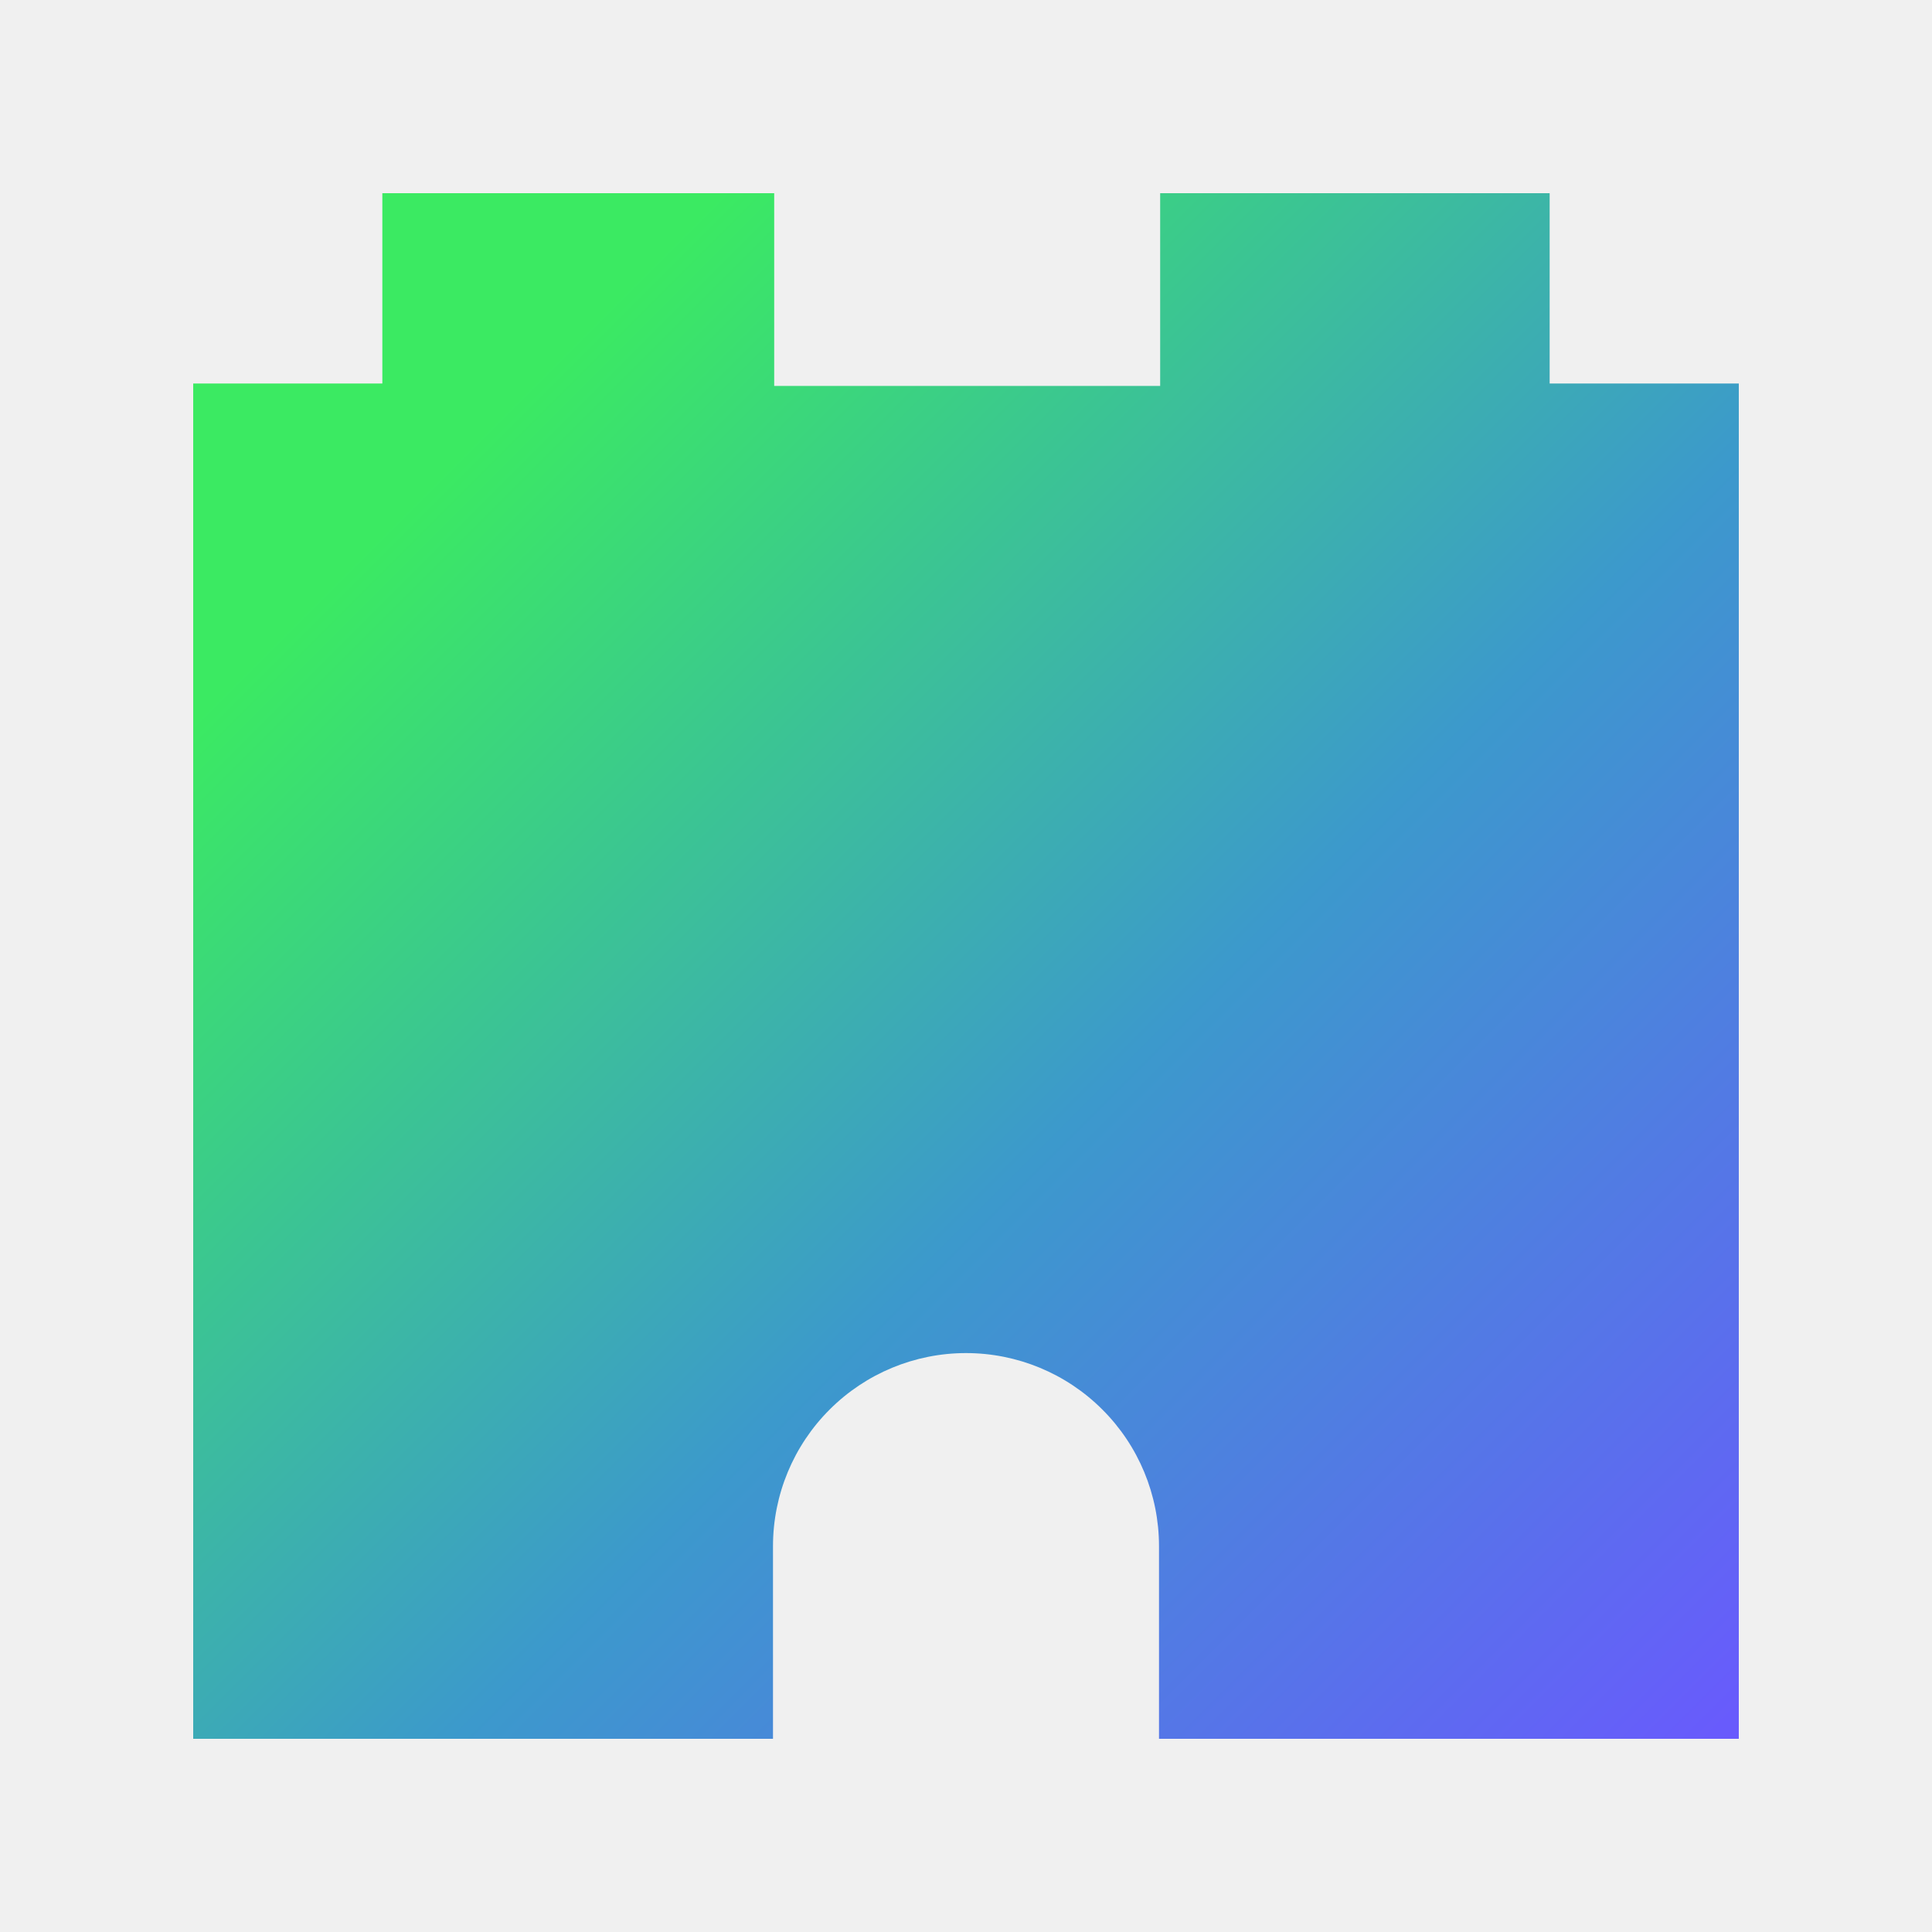
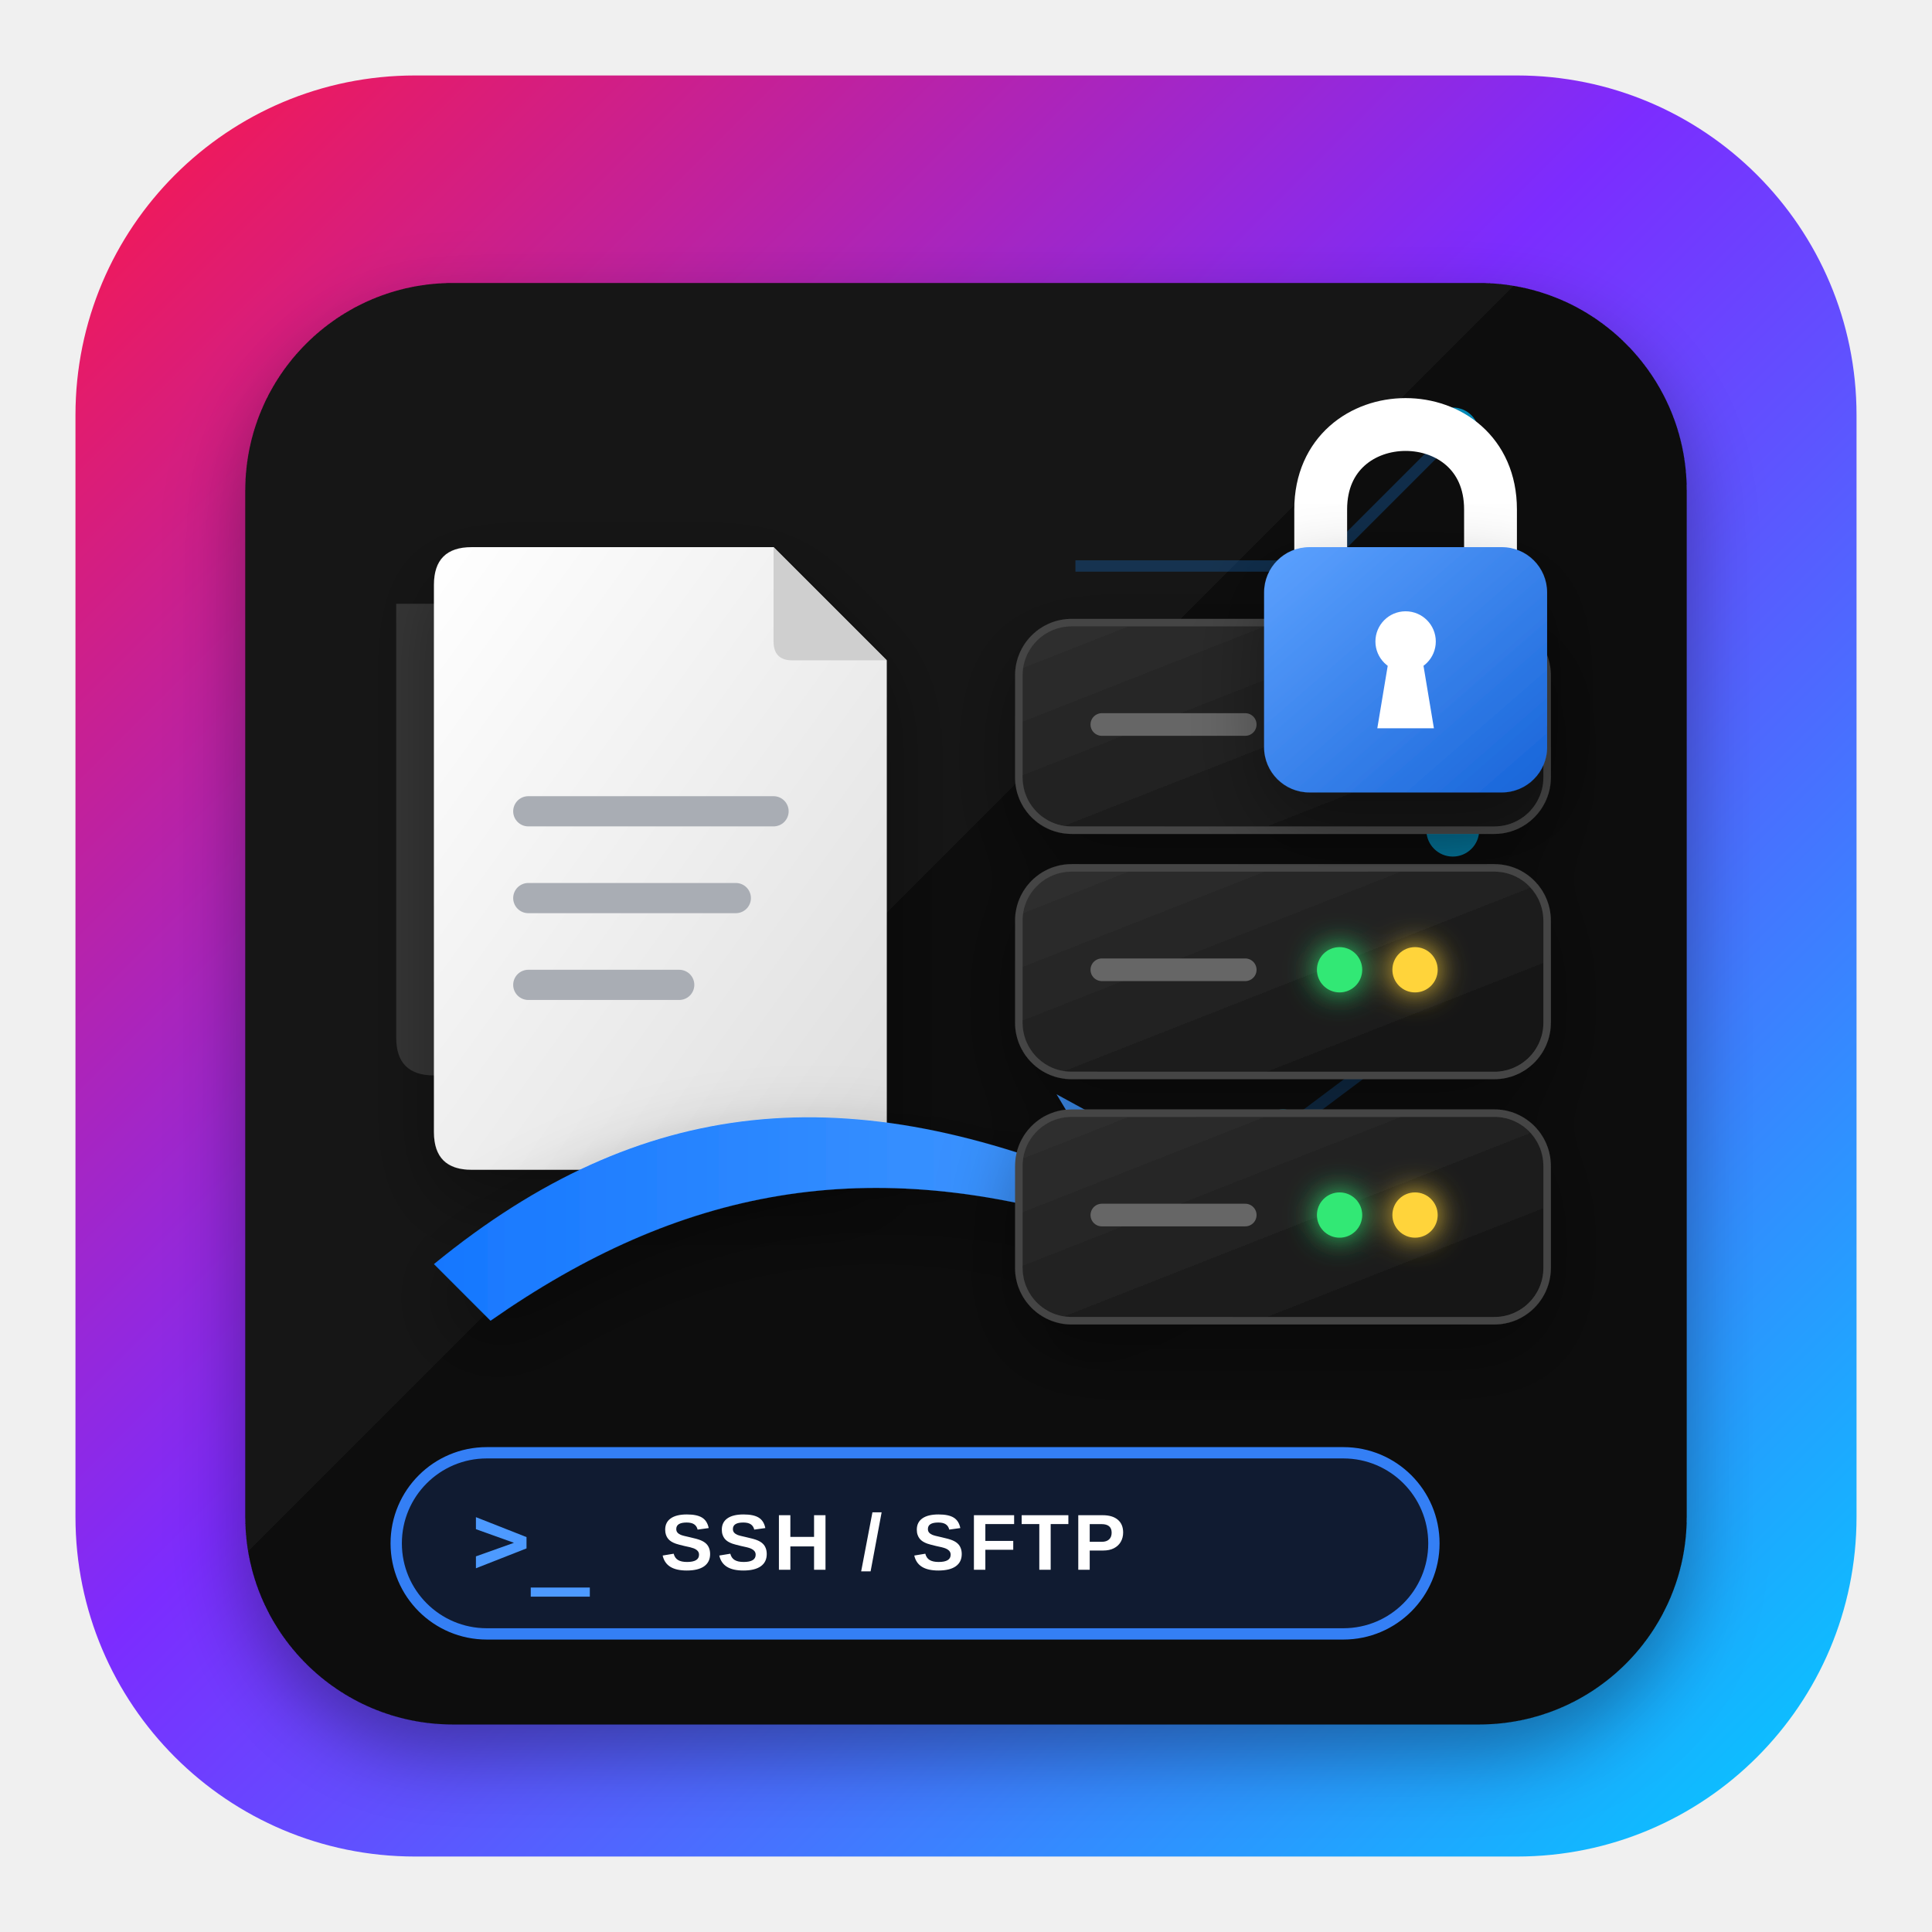
- <svg xmlns="http://www.w3.org/2000/svg" width="40" height="40" viewBox="0 0 40 40" fill="none">
-   <path d="M32.084 7.94V4H24.02V7.99H16.029V4H7.916V7.94H4V36H16.004V32.005C16.006 30.946 16.427 29.931 17.177 29.183C17.926 28.434 18.941 28.014 20 28.014C21.059 28.014 22.074 28.434 22.823 29.183C23.573 29.931 23.994 30.946 23.996 32.005V36H36V7.94H32.084Z" fill="url(#paint0_linear)" />
+ <svg xmlns="http://www.w3.org/2000/svg" width="512" height="512" viewBox="0 0 512 512">
  <defs>
-     <linearGradient id="paint0_linear" x1="2.942" y1="4.9" x2="37.777" y2="39.734" gradientUnits="userSpaceOnUse">
-       <stop offset="0.159" stop-color="#3BEA62" />
-       <stop offset="0.54" stop-color="#3C99CC" />
-       <stop offset="0.937" stop-color="#6B57FF" />
+     <linearGradient id="bgGradient" x1="0%" y1="0%" x2="100%" y2="100%">
+       <stop offset="0%" stop-color="#ff1744" />
+       <stop offset="45%" stop-color="#7c2cff" />
+       <stop offset="100%" stop-color="#00cfff" />
    </linearGradient>
+     <linearGradient id="panelGradient" x1="0%" y1="0%" x2="100%" y2="100%">
+       <stop offset="0%" stop-color="#191919" />
+       <stop offset="100%" stop-color="#080808" />
+     </linearGradient>
+     <linearGradient id="serverGradient" x1="0%" y1="0%" x2="100%" y2="100%">
+       <stop offset="0%" stop-color="#303030" />
+       <stop offset="100%" stop-color="#111111" />
+     </linearGradient>
+     <linearGradient id="arrowGradient" x1="0%" y1="0%" x2="100%" y2="0%">
+       <stop offset="0%" stop-color="#1677ff" />
+       <stop offset="100%" stop-color="#4ca0ff" />
+     </linearGradient>
+     <linearGradient id="lockGradient" x1="0%" y1="0%" x2="100%" y2="100%">
+       <stop offset="0%" stop-color="#5da2ff" />
+       <stop offset="100%" stop-color="#1764d8" />
+     </linearGradient>
+     <linearGradient id="fileGradient" x1="0%" y1="0%" x2="100%" y2="100%">
+       <stop offset="0%" stop-color="#ffffff" />
+       <stop offset="100%" stop-color="#dedede" />
+     </linearGradient>
+     <filter id="shadow" x="-30%" y="-30%" width="160%" height="160%">
+       <feDropShadow dx="0" dy="8" stdDeviation="10" flood-opacity="0.35" />
+     </filter>
+     <filter id="glow" x="-50%" y="-50%" width="200%" height="200%">
+       <feGaussianBlur stdDeviation="4" result="blur" />
+       <feMerge>
+         <feMergeNode in="blur" />
+         <feMergeNode in="SourceGraphic" />
+       </feMerge>
+     </filter>
  </defs>
+   <rect x="20" y="20" width="472" height="472" rx="90" fill="url(#bgGradient)" />
+   <rect x="65" y="75" width="382" height="382" rx="55" fill="url(#panelGradient)" filter="url(#shadow)" />
+   <g opacity="0.25" stroke="#168cff" stroke-width="3" fill="none">
+     <path d="M285 150 L350 150 L385 115" />
+     <path d="M300 185 L350 185 L385 220" />
+     <path d="M280 300 L340 300 L380 270" />
+   </g>
+   <g fill="#00bfff" opacity="0.7">
+     <circle cx="350" cy="150" r="6" />
+     <circle cx="385" cy="115" r="7" />
+     <circle cx="350" cy="185" r="6" />
+     <circle cx="385" cy="220" r="7" />
+     <circle cx="340" cy="300" r="6" />
+   </g>
+   <path d="         M105 160         L105 275         Q105 285 115 285         L190 285         Q200 285 200 275         L200 185         L175 160         Z" fill="#555" opacity="0.5" />
+   <path d="         M125 145         L205 145         L235 175         L235 300         Q235 310 225 310         L125 310         Q115 310 115 300         L115 155         Q115 145 125 145         Z" fill="url(#fileGradient)" filter="url(#shadow)" />
+   <path d="         M205 145         L205 170         Q205 175 210 175         L235 175         Z" fill="#cfcfcf" />
+   <g stroke="#a9adb4" stroke-width="8" stroke-linecap="round">
+     <line x1="140" y1="215" x2="205" y2="215" />
+     <line x1="140" y1="238" x2="195" y2="238" />
+     <line x1="140" y1="261" x2="180" y2="261" />
+   </g>
+   <path d="         M115 335         C170 290 225 285 295 315         L280 290         L335 320         L280 350         L293 325         C230 305 180 315 130 350         Z" fill="url(#arrowGradient)" filter="url(#shadow)" />
+   <g filter="url(#shadow)">
+     <rect x="270" y="165" width="140" height="55" rx="14" fill="url(#serverGradient)" stroke="#444" stroke-width="2" />
+     <rect x="270" y="230" width="140" height="55" rx="14" fill="url(#serverGradient)" stroke="#444" stroke-width="2" />
+     <rect x="270" y="295" width="140" height="55" rx="14" fill="url(#serverGradient)" stroke="#444" stroke-width="2" />
+   </g>
+   <g stroke="#666" stroke-width="6" stroke-linecap="round">
+     <line x1="292" y1="192" x2="330" y2="192" />
+     <line x1="292" y1="257" x2="330" y2="257" />
+     <line x1="292" y1="322" x2="330" y2="322" />
+   </g>
+   <g filter="url(#glow)">
+     <circle cx="355" cy="192" r="6" fill="#32e875" />
+     <circle cx="375" cy="192" r="6" fill="#ffd43b" />
+     <circle cx="355" cy="257" r="6" fill="#32e875" />
+     <circle cx="375" cy="257" r="6" fill="#ffd43b" />
+     <circle cx="355" cy="322" r="6" fill="#32e875" />
+     <circle cx="375" cy="322" r="6" fill="#ffd43b" />
+   </g>
+   <path d="         M350 160         V135         C350 105 395 105 395 135         V160" fill="none" stroke="#ffffff" stroke-width="14" stroke-linecap="round" />
+   <rect x="335" y="145" width="75" height="65" rx="12" fill="url(#lockGradient)" filter="url(#shadow)" />
+   <circle cx="372.5" cy="170" r="8" fill="#ffffff" />
+   <path d="         M368 175         L365 193         L380 193         L377 175         Z" fill="#ffffff" />
+   <rect x="105" y="385" width="275" height="48" rx="24" fill="#101b31" stroke="#347ff5" stroke-width="3" />
+   <text x="125" y="417" font-family="monospace" font-size="26" font-weight="bold" fill="#4d9aff">
+         &gt;_
+     </text>
+   <text x="175" y="416" font-family="Arial, Helvetica, sans-serif" font-size="21" font-weight="700" letter-spacing="1" fill="#ffffff">
+         SSH / SFTP
+     </text>
</svg>
